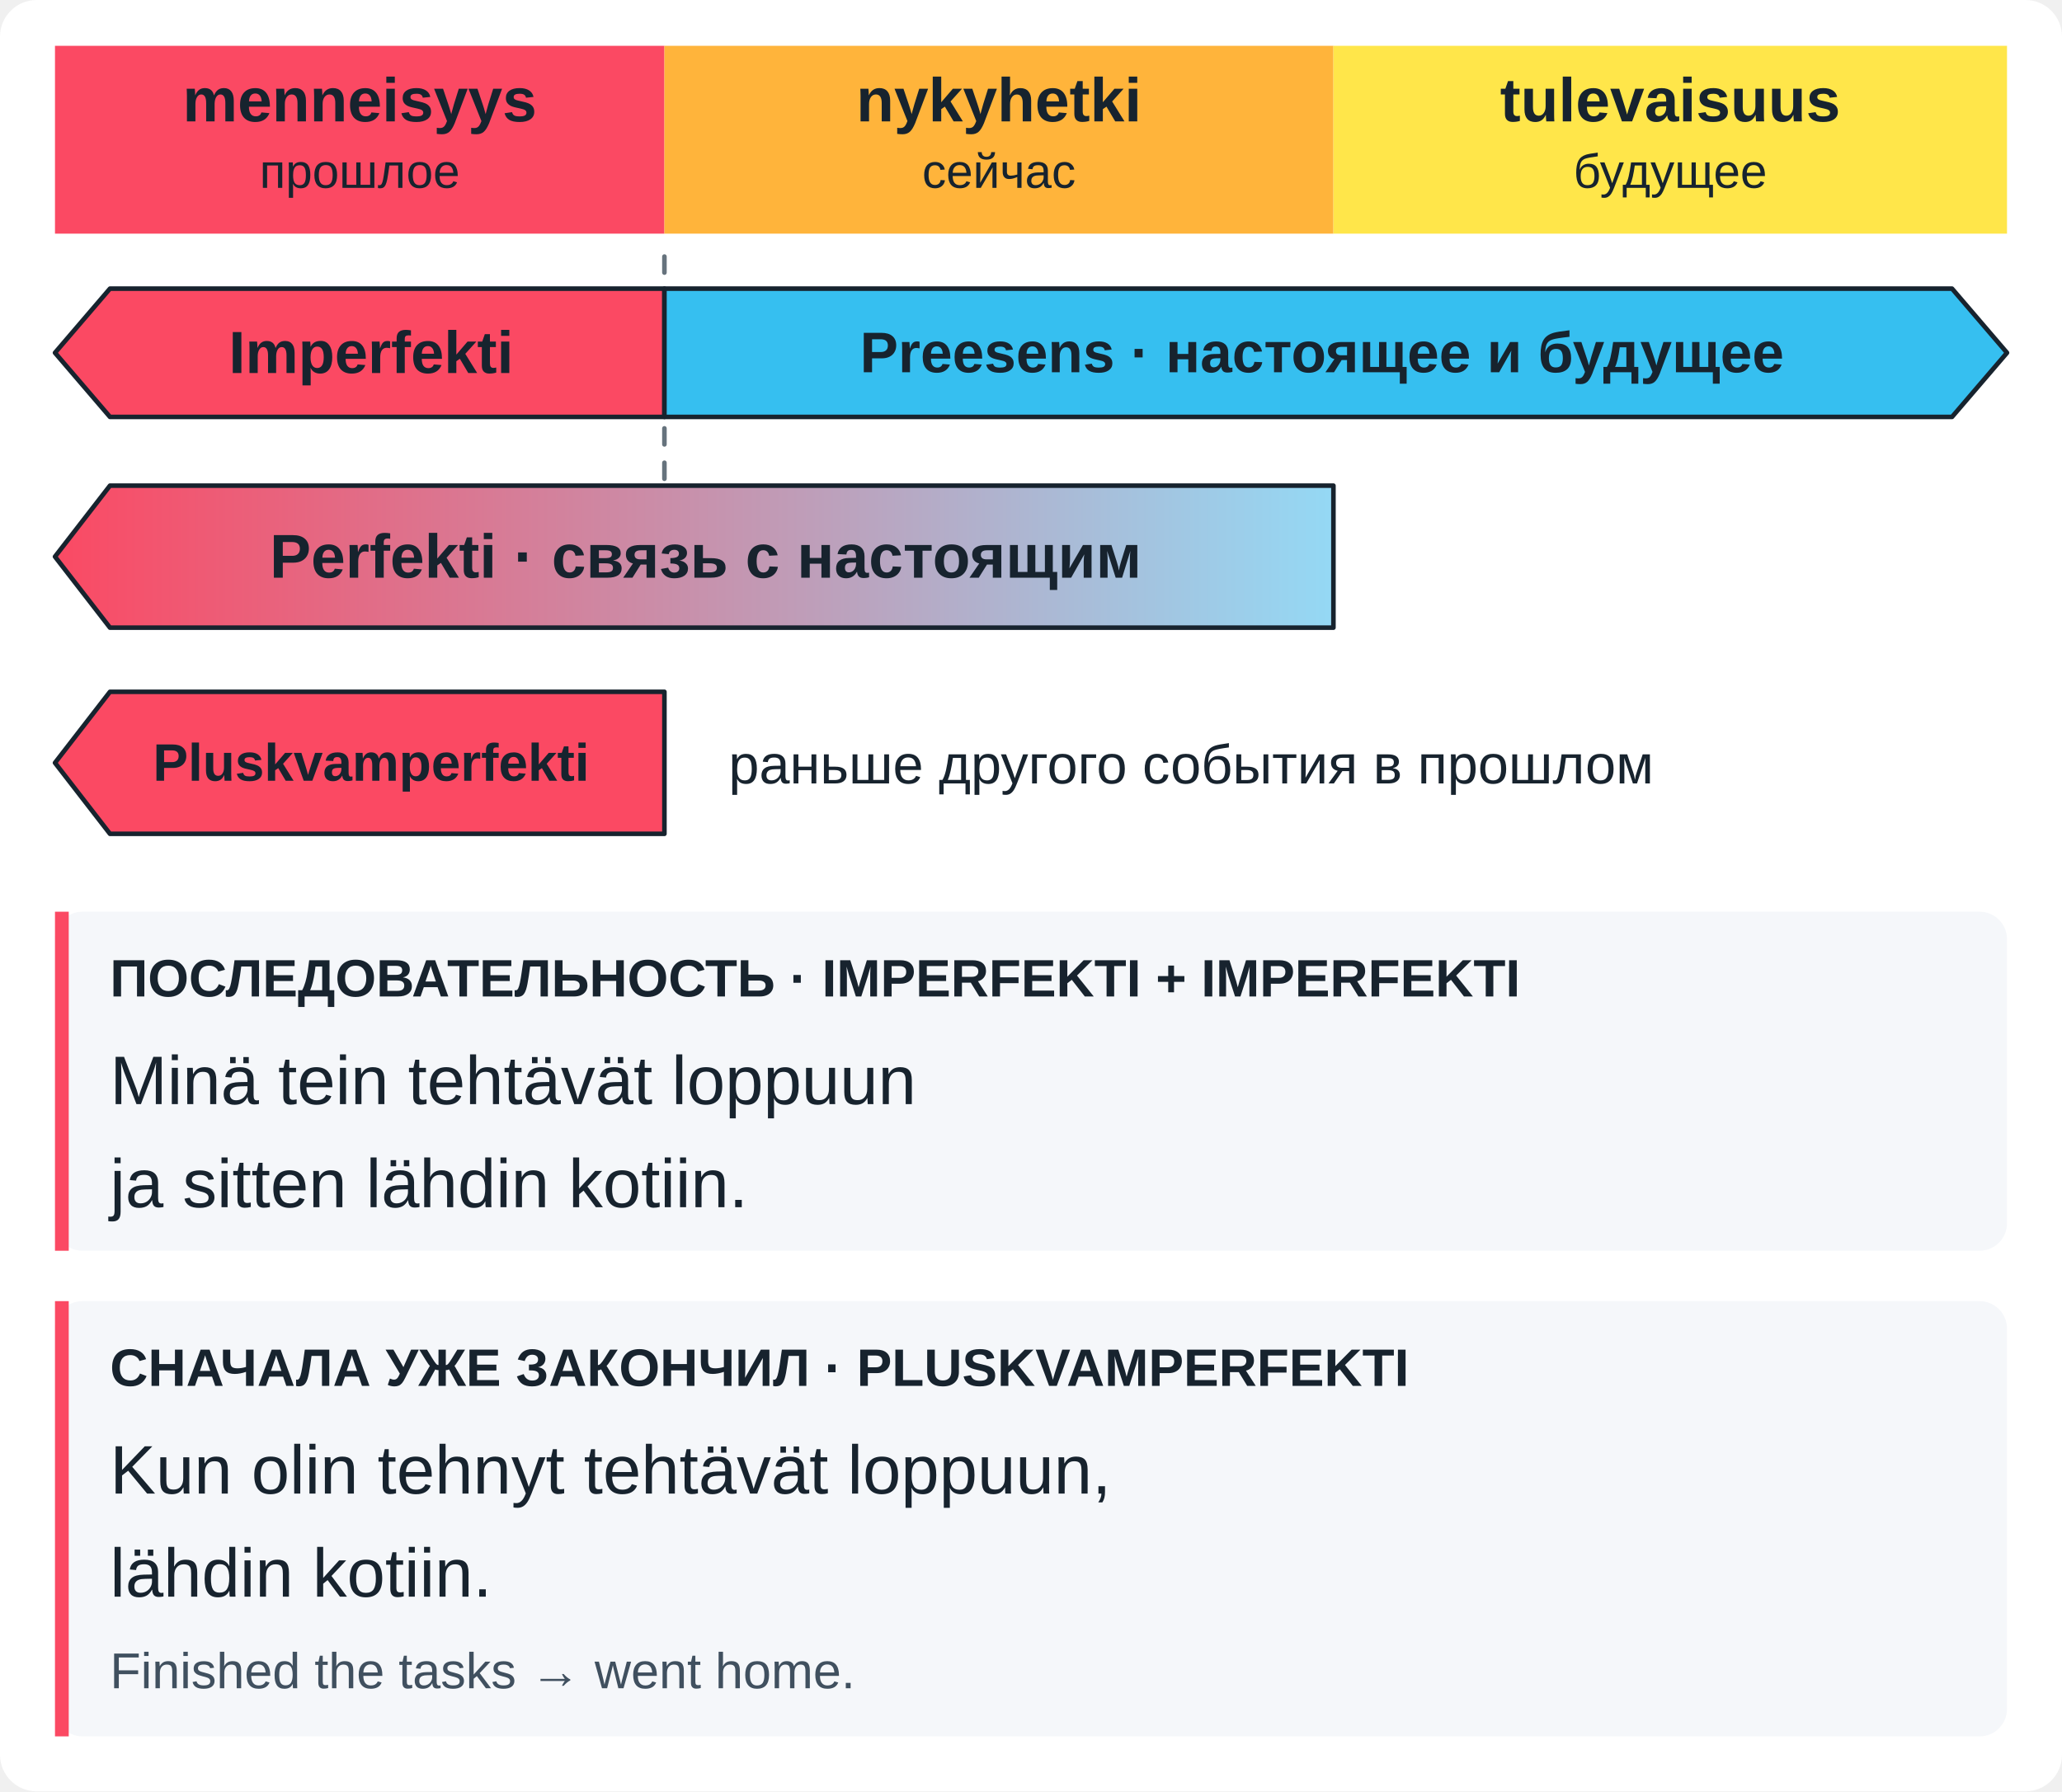
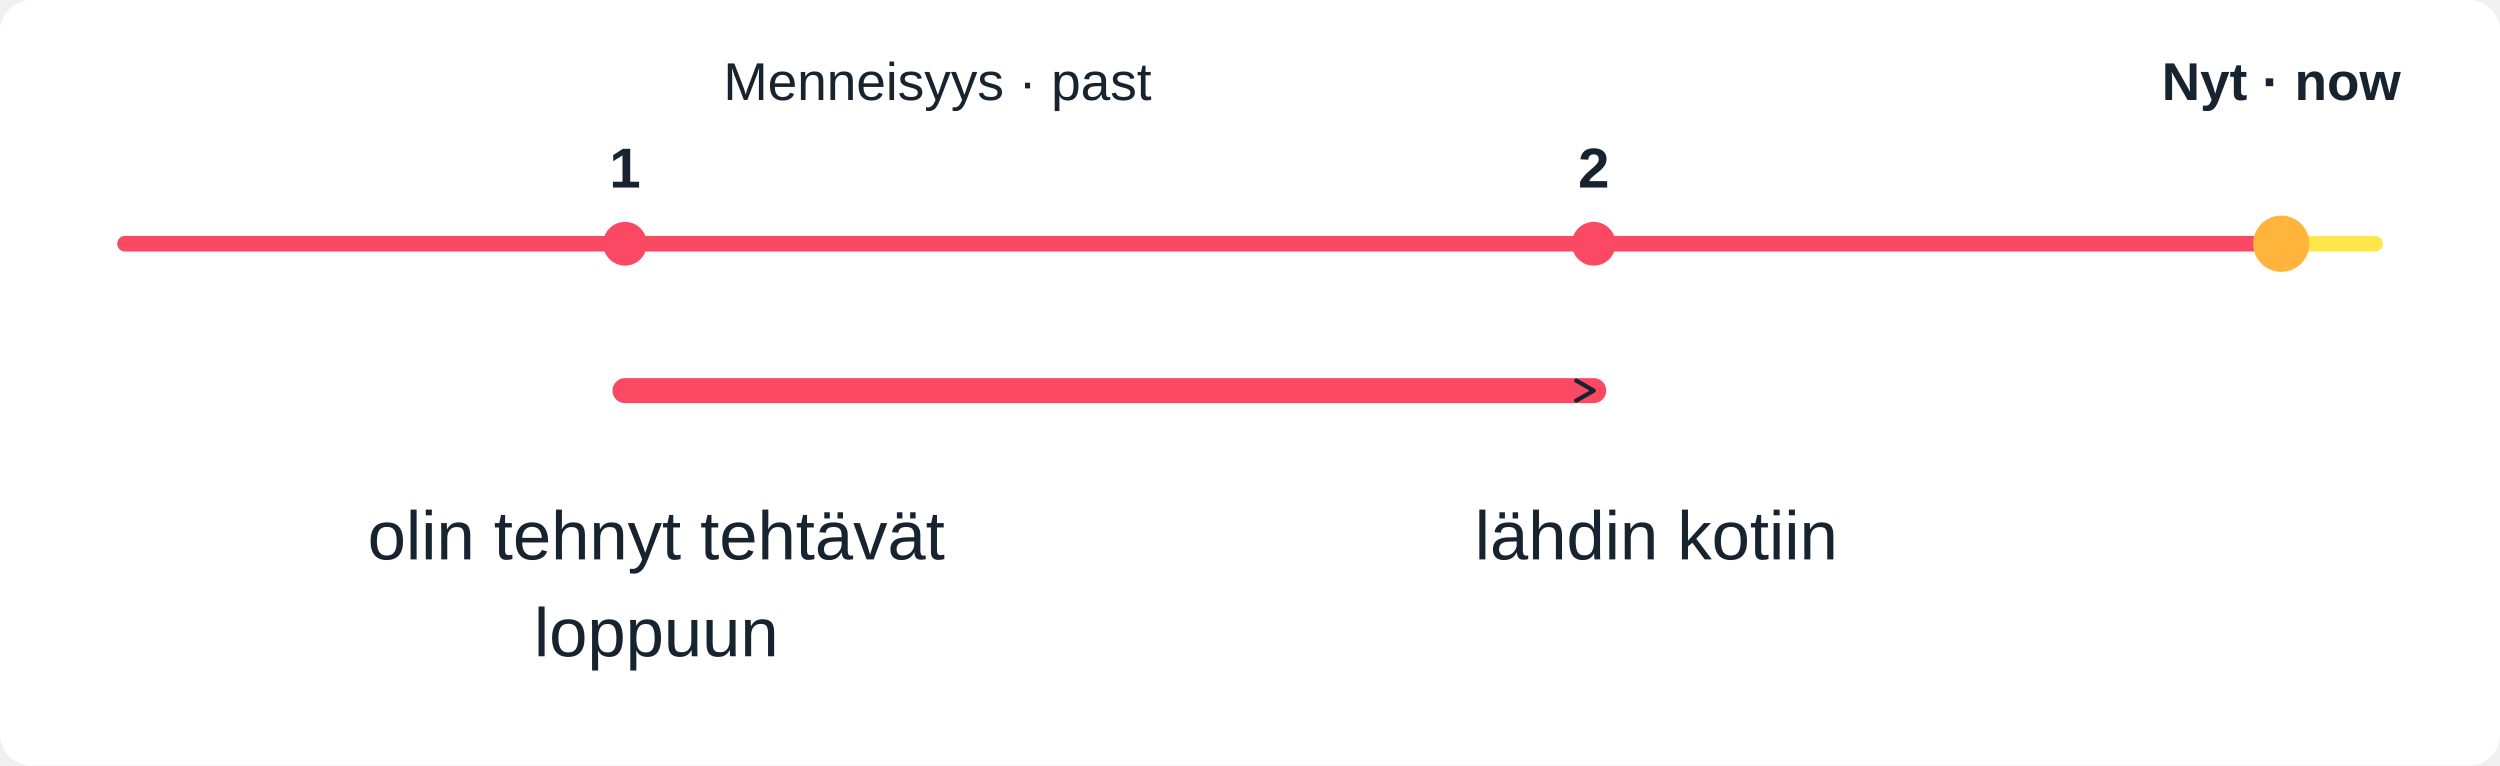
- <svg xmlns="http://www.w3.org/2000/svg" width="900" height="782" viewBox="0 0 900 782" role="img" aria-labelledby="title desc">
+ <svg xmlns="http://www.w3.org/2000/svg" width="800" height="245" viewBox="0 0 800 245" role="img" aria-labelledby="title desc">
  <defs>
-     <linearGradient id="perfect" x1="0%" y1="0%" x2="100%" y2="0%">
+     <marker id="arrow" viewBox="0 0 10 10" refX="8" refY="5" markerWidth="8" markerHeight="8" orient="auto" markerUnits="userSpaceOnUse">
+       <path d="M1 1 L8 5 L1 9" fill="none" stroke="#17232e" stroke-width="1.7" stroke-linecap="round" stroke-linejoin="round" />
+     </marker>
+     <linearGradient id="perfect" gradientUnits="userSpaceOnUse" x1="130" y1="0" x2="680" y2="0">
      <stop offset="0%" stop-color="#fb4963" />
-       <stop offset="100%" stop-color="#94d9f5" />
+       <stop offset="100%" stop-color="#159fd2" />
    </linearGradient>
-     <marker id="arrow" viewBox="0 0 10 10" refX="8" refY="5" markerWidth="7" markerHeight="7" orient="auto-start-reverse">
-       <path d="M 0 0 L 10 5 L 0 10 z" fill="#17232e" />
-     </marker>
  </defs>
-   <rect width="900" height="782" rx="16" fill="#ffffff" />
+   <rect width="800" height="245" rx="10" fill="#fff" />
  <g font-family="Segoe UI, Arial, sans-serif" fill="#17232e">
-     <rect x="24" y="20" width="266" height="82" rx="0" fill="#fb4963" />
-     <rect x="290" y="20" width="292" height="82" rx="0" fill="#ffb43b" />
-     <rect x="582" y="20" width="294" height="82" rx="0" fill="#ffe64a" />
-     <text x="157" y="53" font-size="27" font-weight="700" fill="#17232e" text-anchor="middle">menneisyys</text>
-     <text x="157" y="82" font-size="21" font-weight="400" fill="#17232e" text-anchor="middle">прошлое</text>
-     <text x="436" y="53" font-size="27" font-weight="700" fill="#17232e" text-anchor="middle">nykyhetki</text>
-     <text x="436" y="82" font-size="21" font-weight="400" fill="#17232e" text-anchor="middle">сейчас</text>
-     <text x="729" y="53" font-size="27" font-weight="700" fill="#17232e" text-anchor="middle">tulevaisuus</text>
-     <text x="729" y="82" font-size="21" font-weight="400" fill="#17232e" text-anchor="middle">будущее</text>
-     <line x1="290" y1="112" x2="290" y2="274" stroke="#66737d" stroke-width="2" stroke-linecap="round" stroke-dasharray="7 8" />
-     <polygon points="24,154.0 48,126 290,126 290,182 48,182" fill="#fb4963" stroke="#17232e" stroke-width="2" stroke-linejoin="round" />
-     <text x="162.0" y="162.84" font-size="26" font-weight="700" fill="#17232e" text-anchor="middle">Imperfekti</text>
-     <polygon points="290,126 852,126 876,154.0 852,182 290,182" fill="#36bff0" stroke="#17232e" stroke-width="2" stroke-linejoin="round" />
-     <text x="577.0" y="162.5" font-size="25" font-weight="700" fill="#17232e" text-anchor="middle">Preesens · настоящее и будущее</text>
-     <polygon points="24,243.0 48,212 582,212 582,274 48,274" fill="url(#perfect)" stroke="#17232e" stroke-width="2" stroke-linejoin="round" />
-     <text x="308.0" y="252.18" font-size="27" font-weight="700" fill="#17232e" text-anchor="middle">Perfekti · связь с настоящим</text>
-     <polygon points="24,333.0 48,302 290,302 290,364 48,364" fill="#fb4963" stroke="#17232e" stroke-width="2" stroke-linejoin="round" />
-     <text x="162.0" y="340.82" font-size="23" font-weight="700" fill="#17232e" text-anchor="middle">Pluskvamperfekti</text>
-     <text x="318" y="342" font-size="24" font-weight="400" fill="#17232e" text-anchor="start">раньше другого события в прошлом</text>
-     <rect x="24" y="398" width="852" height="148" rx="12" fill="#f5f7fa" />
-     <rect x="24" y="398" width="6" height="148" rx="0" fill="#fb4963" />
-     <text x="48" y="435" font-size="23" font-weight="700" fill="#17232e" text-anchor="start">ПОСЛЕДОВАТЕЛЬНОСТЬ · IMPERFEKTI + IMPERFEKTI</text>
-     <text x="48" y="482" font-size="30" font-weight="400" fill="#17232e" text-anchor="start">Minä tein tehtävät loppuun</text>
-     <text x="48" y="527" font-size="30" font-weight="400" fill="#17232e" text-anchor="start">ja sitten lähdin kotiin.</text>
-     <rect x="24" y="568" width="852" height="190" rx="12" fill="#f5f7fa" />
-     <rect x="24" y="568" width="6" height="190" rx="0" fill="#fb4963" />
-     <text x="48" y="605" font-size="23" font-weight="700" fill="#17232e" text-anchor="start">СНАЧАЛА УЖЕ ЗАКОНЧИЛ · PLUSKVAMPERFEKTI</text>
-     <text x="48" y="652" font-size="30" font-weight="400" fill="#17232e" text-anchor="start">Kun olin tehnyt tehtävät loppuun,</text>
-     <text x="48" y="697" font-size="30" font-weight="400" fill="#17232e" text-anchor="start">lähdin kotiin.</text>
-     <text x="48" y="737" font-size="22" font-weight="400" fill="#40505f" text-anchor="start">Finished the tasks → went home.</text>
+     <text x="300" y="32" font-size="17" font-weight="400" fill="#17232e" text-anchor="middle">Menneisyys · past</text>
+     <text x="730" y="32" font-size="17" font-weight="700" fill="#17232e" text-anchor="middle">Nyt · now</text>
+     <line x1="40" y1="78" x2="730" y2="78" stroke="#fb4963" stroke-width="5" stroke-linecap="round" />
+     <line x1="730" y1="78" x2="760" y2="78" stroke="#ffe64a" stroke-width="5" stroke-linecap="round" />
+     <circle cx="730" cy="78" r="9" fill="#ffb43b" />
+     <circle cx="200" cy="78" r="7" fill="#fb4963" />
+     <text x="200" y="60" font-size="18" font-weight="700" fill="#17232e" text-anchor="middle">1</text>
+     <circle cx="510" cy="78" r="7" fill="#fb4963" />
+     <text x="510" y="60" font-size="18" font-weight="700" fill="#17232e" text-anchor="middle">2</text>
+     <line x1="200" y1="125" x2="510" y2="125" stroke="#fb4963" stroke-width="8" stroke-linecap="round" marker-end="url(#arrow)" />
+     <text x="210" y="179" font-size="22" font-weight="400" fill="#17232e" text-anchor="middle">olin tehnyt tehtävät</text>
+     <text x="210" y="210" font-size="22" font-weight="400" fill="#17232e" text-anchor="middle">loppuun</text>
+     <text x="530" y="179" font-size="22" font-weight="400" fill="#17232e" text-anchor="middle">lähdin kotiin</text>
  </g>
</svg>
